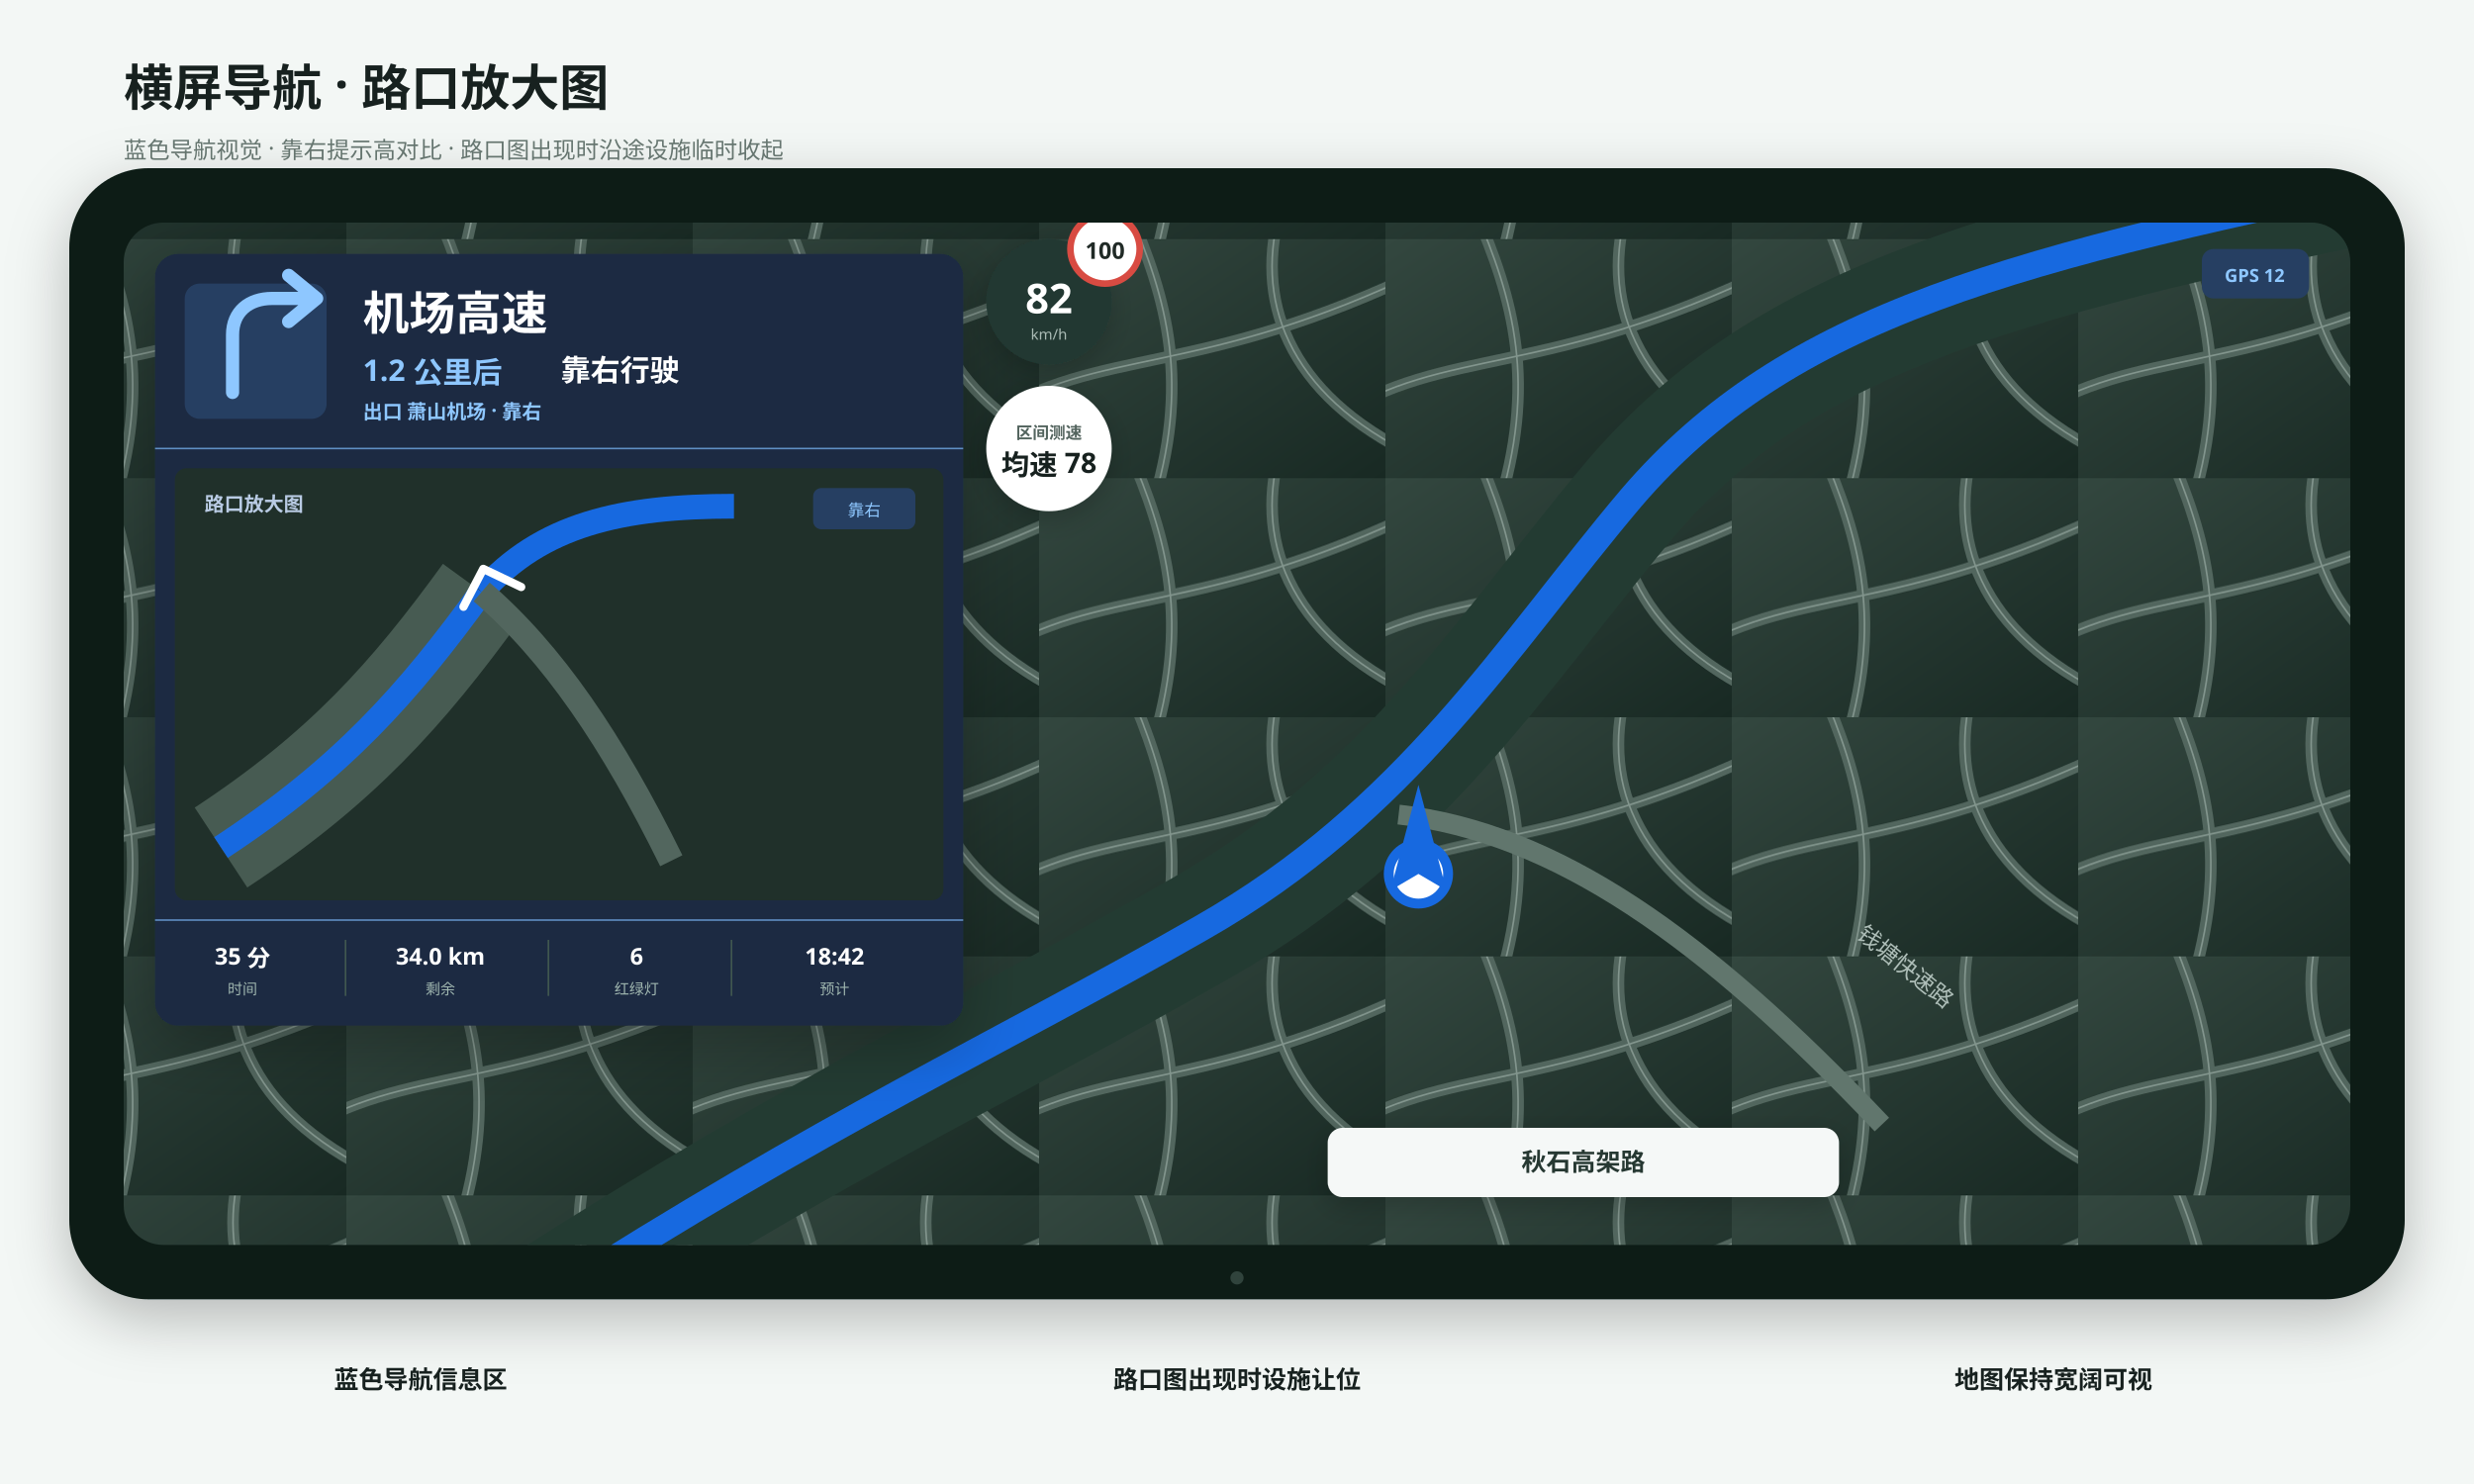
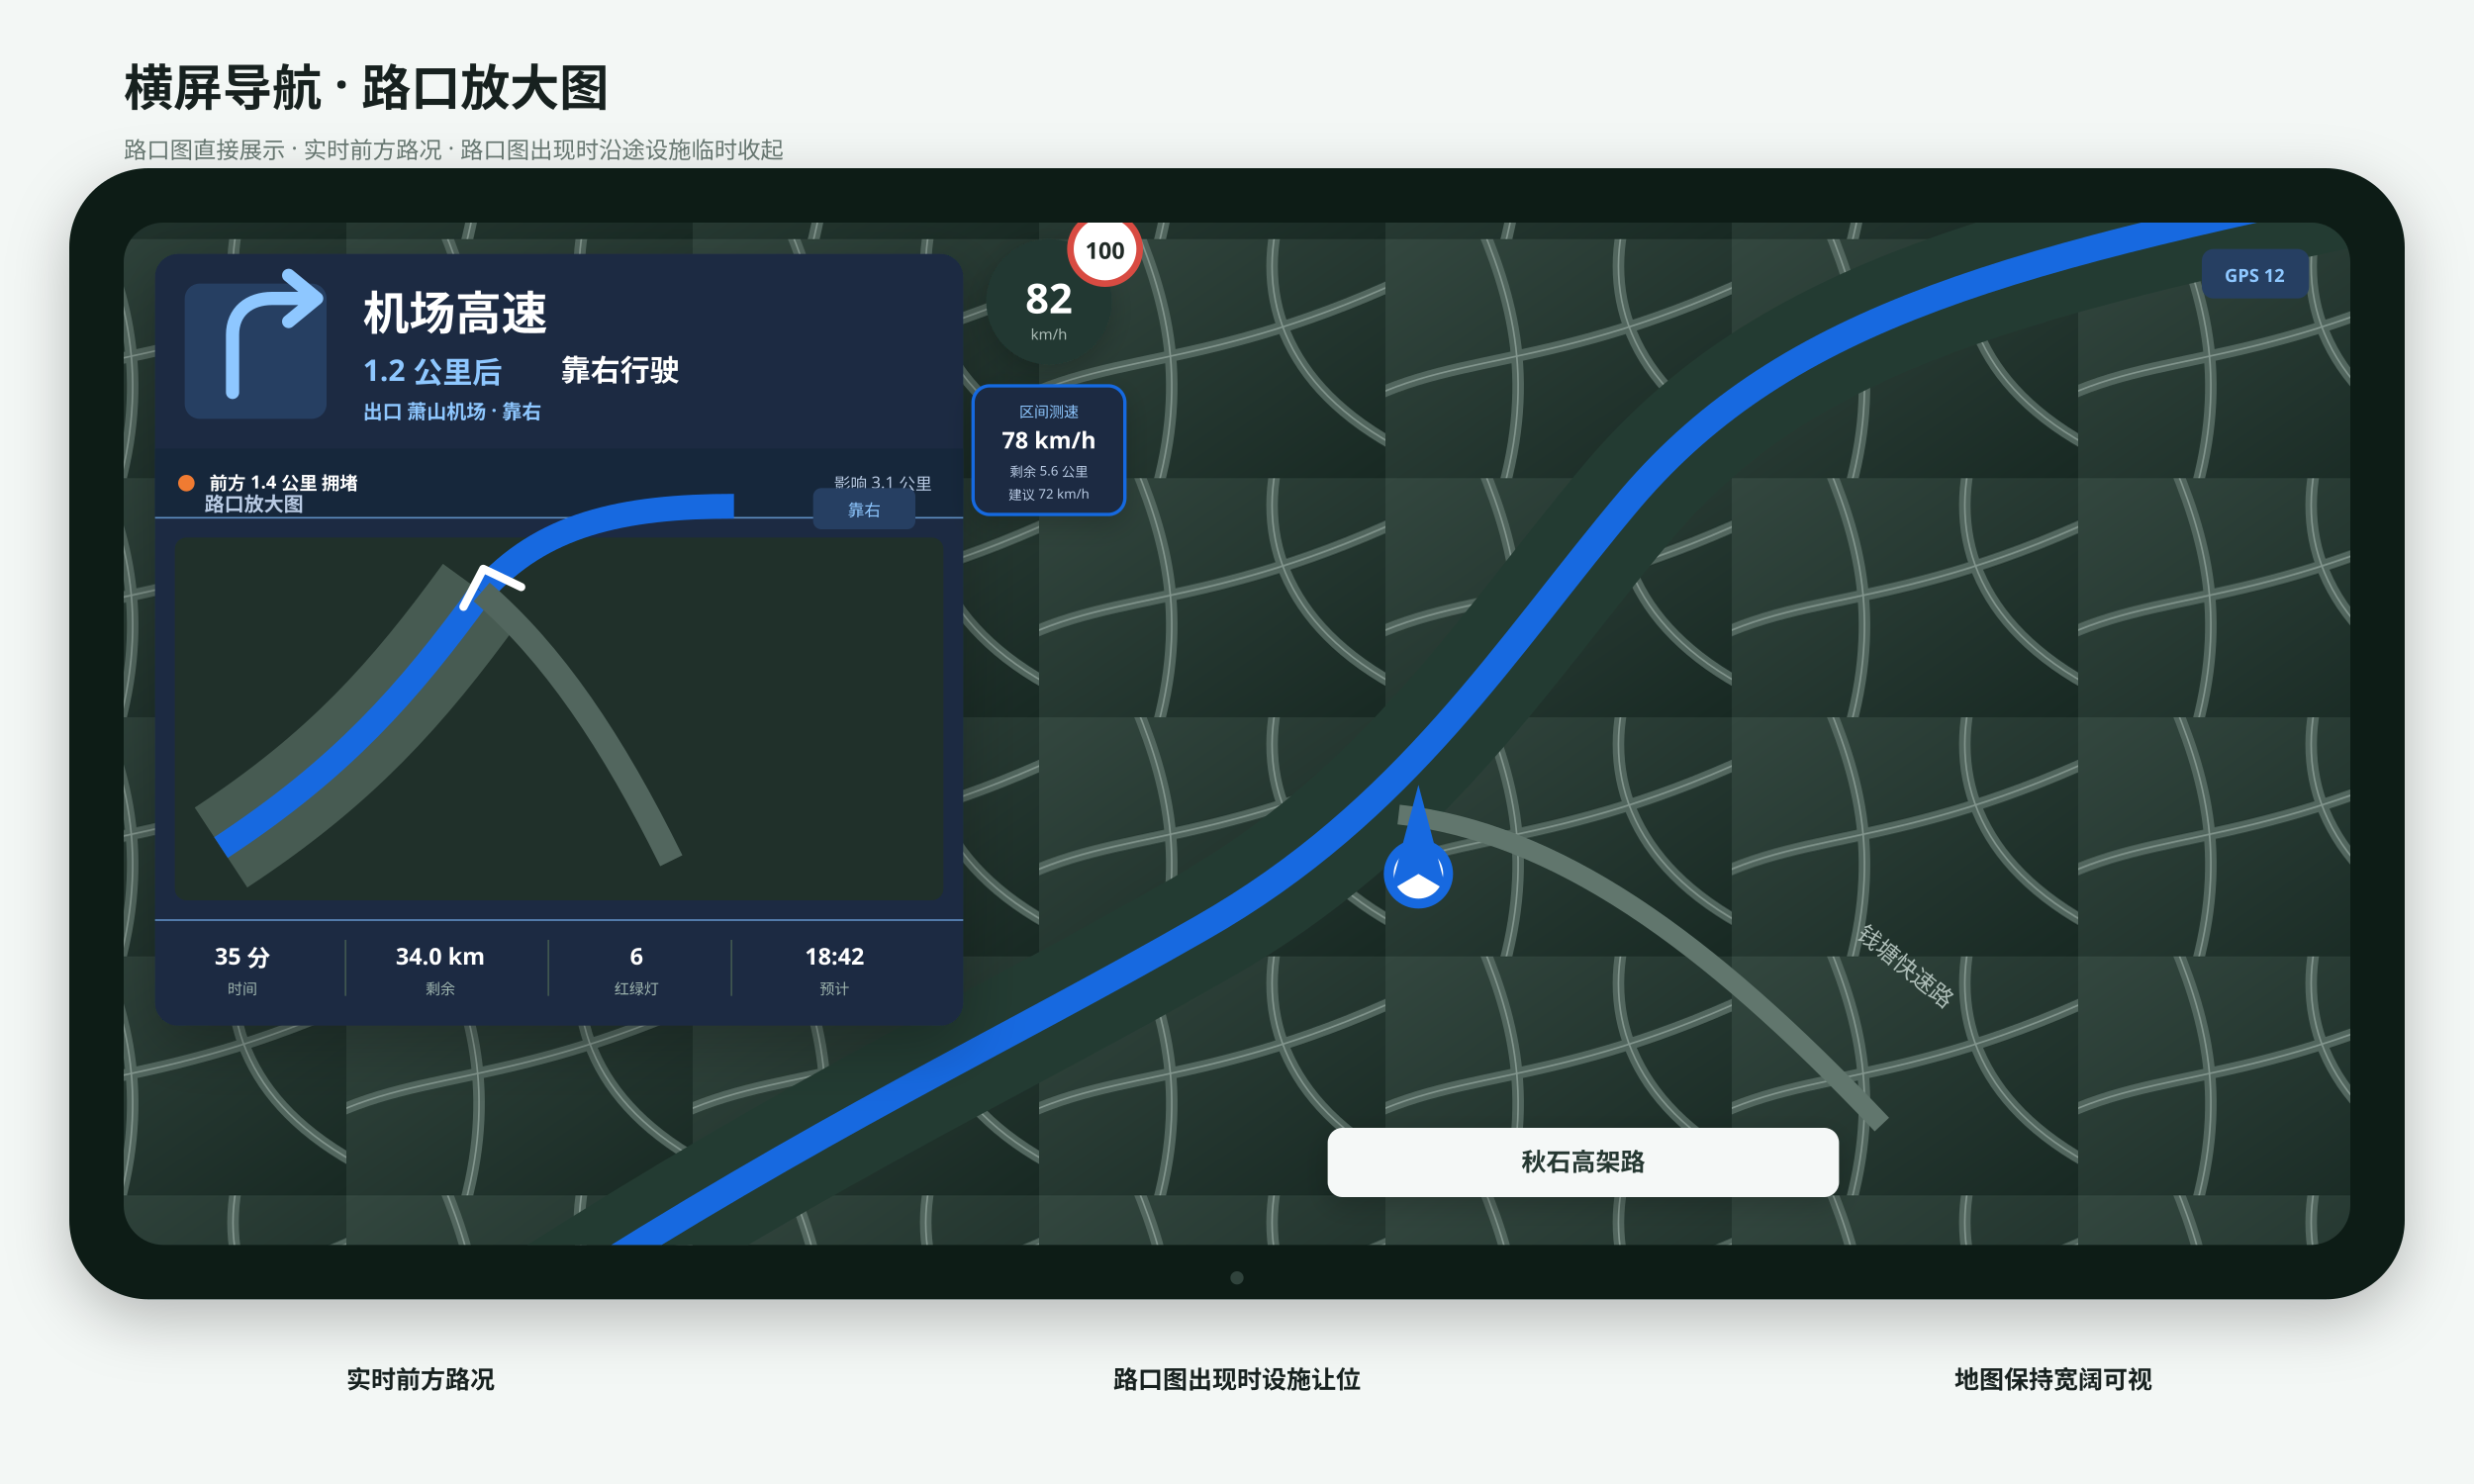
<svg xmlns="http://www.w3.org/2000/svg" width="1500" height="900" viewBox="0 0 1500 900">
  <defs>
    <filter id="shadow" x="-30%" y="-30%" width="160%" height="180%">
      <feDropShadow dx="0" dy="12" stdDeviation="18" flood-color="#07110e" flood-opacity=".25" />
    </filter>
    <filter id="soft" x="-30%" y="-30%" width="160%" height="180%">
      <feDropShadow dx="0" dy="5" stdDeviation="8" flood-color="#07110e" flood-opacity=".2" />
    </filter>
    <linearGradient id="map" x1="0" y1="0" x2="1" y2="1">
      <stop stop-color="#33473f" />
      <stop offset="1" stop-color="#182923" />
    </linearGradient>
    <pattern id="roads" width="210" height="145" patternUnits="userSpaceOnUse">
      <rect width="210" height="145" fill="url(#map)" />
      <path d="M-30 108C35 65 97 85 235 18M54-18C78 37 92 88 68 164M147-20C130 35 149 94 229 132" fill="none" stroke="#52665e" stroke-width="7" />
      <path d="M-30 108C35 65 97 85 235 18M54-18C78 37 92 88 68 164M147-20C130 35 149 94 229 132" fill="none" stroke="#82958d" stroke-width="1" />
    </pattern>
    <clipPath id="screen">
      <rect x="75" y="135" width="1350" height="620" rx="24" />
    </clipPath>
  </defs>
  <rect width="1500" height="900" fill="#f3f7f5" />
  <text x="75" y="64" font-family="sans-serif" font-size="30" font-weight="700" fill="#17211f">横屏导航 · 路口放大图</text>
-   <text x="75" y="96" font-family="sans-serif" font-size="14" fill="#687872">蓝色导航视觉 · 靠右提示高对比 · 路口图出现时沿途设施临时收起</text>
+   <text x="75" y="96" font-family="sans-serif" font-size="14" fill="#687872">路口图直接展示 · 实时前方路况 · 路口图出现时沿途设施临时收起</text>
  <rect x="42" y="102" width="1416" height="686" rx="48" fill="#101d18" filter="url(#shadow)" />
  <rect x="75" y="135" width="1350" height="620" rx="24" fill="url(#roads)" />
  <g clip-path="url(#screen)">
    <path d="M330 790C502 680 604 634 728 563C853 492 913 392 989 302C1084 191 1220 156 1482 103" fill="none" stroke="#233b32" stroke-width="70" stroke-linecap="round" />
    <path d="M330 790C502 680 604 634 728 563C853 492 913 392 989 302C1084 191 1220 156 1482 103" fill="none" stroke="#1769e0" stroke-width="16" stroke-linecap="round" />
    <path d="M848 494C943 505 1033 568 1141 682" fill="none" stroke="#61766d" stroke-width="12" />
    <text x="1125" y="568" transform="rotate(39 1125 568)" font-family="sans-serif" font-size="14" fill="#aebeb8">钱塘快速路</text>
    <rect x="94" y="154" width="490" height="468" rx="14" fill="#1a2b42" filter="url(#shadow)" />
    <rect x="112" y="172" width="86" height="82" rx="9" fill="#263f62" />
    <path d="M141 238v-35c0-14 10-22 24-22h18M175 167l17 14-17 14" fill="none" stroke="#8ec7ff" stroke-width="8" stroke-linecap="round" stroke-linejoin="round" />
    <text x="220" y="200" font-family="sans-serif" font-size="28" font-weight="700" fill="#fff">机场高速</text>
    <text x="220" y="231" font-family="sans-serif" font-size="18" font-weight="700" fill="#8ec7ff">1.2 公里后</text>
    <text x="340" y="231" font-family="sans-serif" font-size="18" font-weight="700" fill="#fff">靠右行驶</text>
    <text x="220" y="254" font-family="sans-serif" font-size="12" font-weight="700" fill="#8ec7ff">出口 萧山机场 · 靠右</text>
-     <line x1="94" y1="272" x2="584" y2="272" stroke="#5f8fc4" />
-     <rect x="106" y="284" width="466" height="262" rx="7" fill="#20302a" />
+     <rect x="94" y="272" width="490" height="42" fill="#16273b" />
+     <circle cx="113" cy="293" r="5" fill="#f07b32" />
+     <text x="127" y="297" font-family="sans-serif" font-size="11" font-weight="700" fill="#fff">前方 1.4 公里 拥堵</text>
+     <text x="565" y="297" text-anchor="end" font-family="sans-serif" font-size="10" fill="#b9cbe4">影响 3.1 公里</text>
+     <line x1="94" y1="314" x2="584" y2="314" stroke="#5f8fc4" />
+     <rect x="106" y="326" width="466" height="220" rx="7" fill="#20302a" />
    <path d="M134 514C207 466 247 421 292 359" fill="none" stroke="#475b52" stroke-width="58" />
    <path d="M134 514C207 466 247 421 292 359" fill="none" stroke="#1769e0" stroke-width="15" />
    <path d="M292 359C328 318 377 307 445 307" fill="none" stroke="#1769e0" stroke-width="15" />
    <path d="M292 359C335 396 371 449 407 522" fill="none" stroke="#52665e" stroke-width="15" />
    <path d="M281 368l12-23 23 11" fill="none" stroke="#fff" stroke-width="5" stroke-linecap="round" stroke-linejoin="round" />
    <text x="124" y="310" font-family="sans-serif" font-size="12" font-weight="700" fill="#b9cbe4">路口放大图</text>
    <rect x="493" y="296" width="62" height="25" rx="5" fill="#263f62" />
    <text x="524" y="313" text-anchor="middle" font-family="sans-serif" font-size="10" fill="#8ec7ff">靠右</text>
    <line x1="94" y1="558" x2="584" y2="558" stroke="#5f8fc4" />
    <g font-family="sans-serif" text-anchor="middle">
      <text x="147" y="585" font-size="14" font-weight="700" fill="#fff">35 分</text>
      <text x="147" y="603" font-size="9" fill="#9fb6af">时间</text>
      <rect x="209" y="570" width="1" height="34" fill="#40574f" />
      <text x="267" y="585" font-size="14" font-weight="700" fill="#fff">34.0 km</text>
      <text x="267" y="603" font-size="9" fill="#9fb6af">剩余</text>
      <rect x="332" y="570" width="1" height="34" fill="#40574f" />
      <text x="386" y="585" font-size="14" font-weight="700" fill="#fff">6</text>
      <text x="386" y="603" font-size="9" fill="#9fb6af">红绿灯</text>
      <rect x="443" y="570" width="1" height="34" fill="#40574f" />
      <text x="506" y="585" font-size="14" font-weight="700" fill="#fff">18:42</text>
      <text x="506" y="603" font-size="9" fill="#9fb6af">预计</text>
    </g>
    <g transform="translate(500 -260)">
      <circle cx="136" cy="443" r="38" fill="#243832" filter="url(#soft)" />
      <text x="136" y="450" text-anchor="middle" font-family="sans-serif" font-size="25" font-weight="700" fill="#fff">82</text>
      <text x="136" y="466" text-anchor="middle" font-family="sans-serif" font-size="9" fill="#aabbb5">km/h</text>
      <circle cx="170" cy="411" r="21" fill="#fff" stroke="#d84b42" stroke-width="4" />
      <text x="170" y="417" text-anchor="middle" font-family="sans-serif" font-size="14" font-weight="700" fill="#202a26">100</text>
-       <circle cx="136" cy="532" r="38" fill="#fff" filter="url(#soft)" />
-       <text x="136" y="526" text-anchor="middle" font-family="sans-serif" font-size="10" font-weight="700" fill="#53645e">区间测速</text>
-       <text x="136" y="548" text-anchor="middle" font-family="sans-serif" font-size="17" font-weight="700" fill="#17211f">均速 78</text>
+       <rect x="90" y="494" width="92" height="78" rx="10" fill="#1a2b42" stroke="#1769e0" stroke-width="2" filter="url(#soft)" />
+       <text x="136" y="513" text-anchor="middle" font-family="sans-serif" font-size="9" fill="#8ec7ff">区间测速</text>
+       <text x="136" y="532" text-anchor="middle" font-family="sans-serif" font-size="14" font-weight="700" fill="#fff">78 km/h</text>
+       <text x="136" y="549" text-anchor="middle" font-family="sans-serif" font-size="8" fill="#b9cbe4">剩余 5.6 公里</text>
+       <text x="136" y="563" text-anchor="middle" font-family="sans-serif" font-size="8" fill="#b9cbe4">建议 72 km/h</text>
    </g>
    <circle cx="860" cy="530" r="18" fill="#fff" stroke="#1769e0" stroke-width="6" />
    <path d="M860 476l17 64-17-10-17 10z" fill="#1769e0" />
    <rect x="805" y="684" width="310" height="42" rx="9" fill="#f5f8f7" filter="url(#soft)" />
    <text x="960" y="710" text-anchor="middle" font-family="sans-serif" font-size="15" font-weight="700" fill="#263832">秋石高架路</text>
    <rect x="1335" y="151" width="65" height="30" rx="7" fill="#263f62" />
    <text x="1367" y="171" text-anchor="middle" font-family="sans-serif" font-size="11" font-weight="700" fill="#8ec7ff">GPS 12</text>
  </g>
  <circle cx="750" cy="775" r="4" fill="#30433c" />
  <g font-family="sans-serif" text-anchor="middle">
-     <text x="255" y="842" font-size="15" font-weight="700" fill="#17211f">蓝色导航信息区</text>
+     <text x="255" y="842" font-size="15" font-weight="700" fill="#17211f">实时前方路况</text>
    <text x="750" y="842" font-size="15" font-weight="700" fill="#17211f">路口图出现时设施让位</text>
    <text x="1245" y="842" font-size="15" font-weight="700" fill="#17211f">地图保持宽阔可视</text>
  </g>
</svg>
